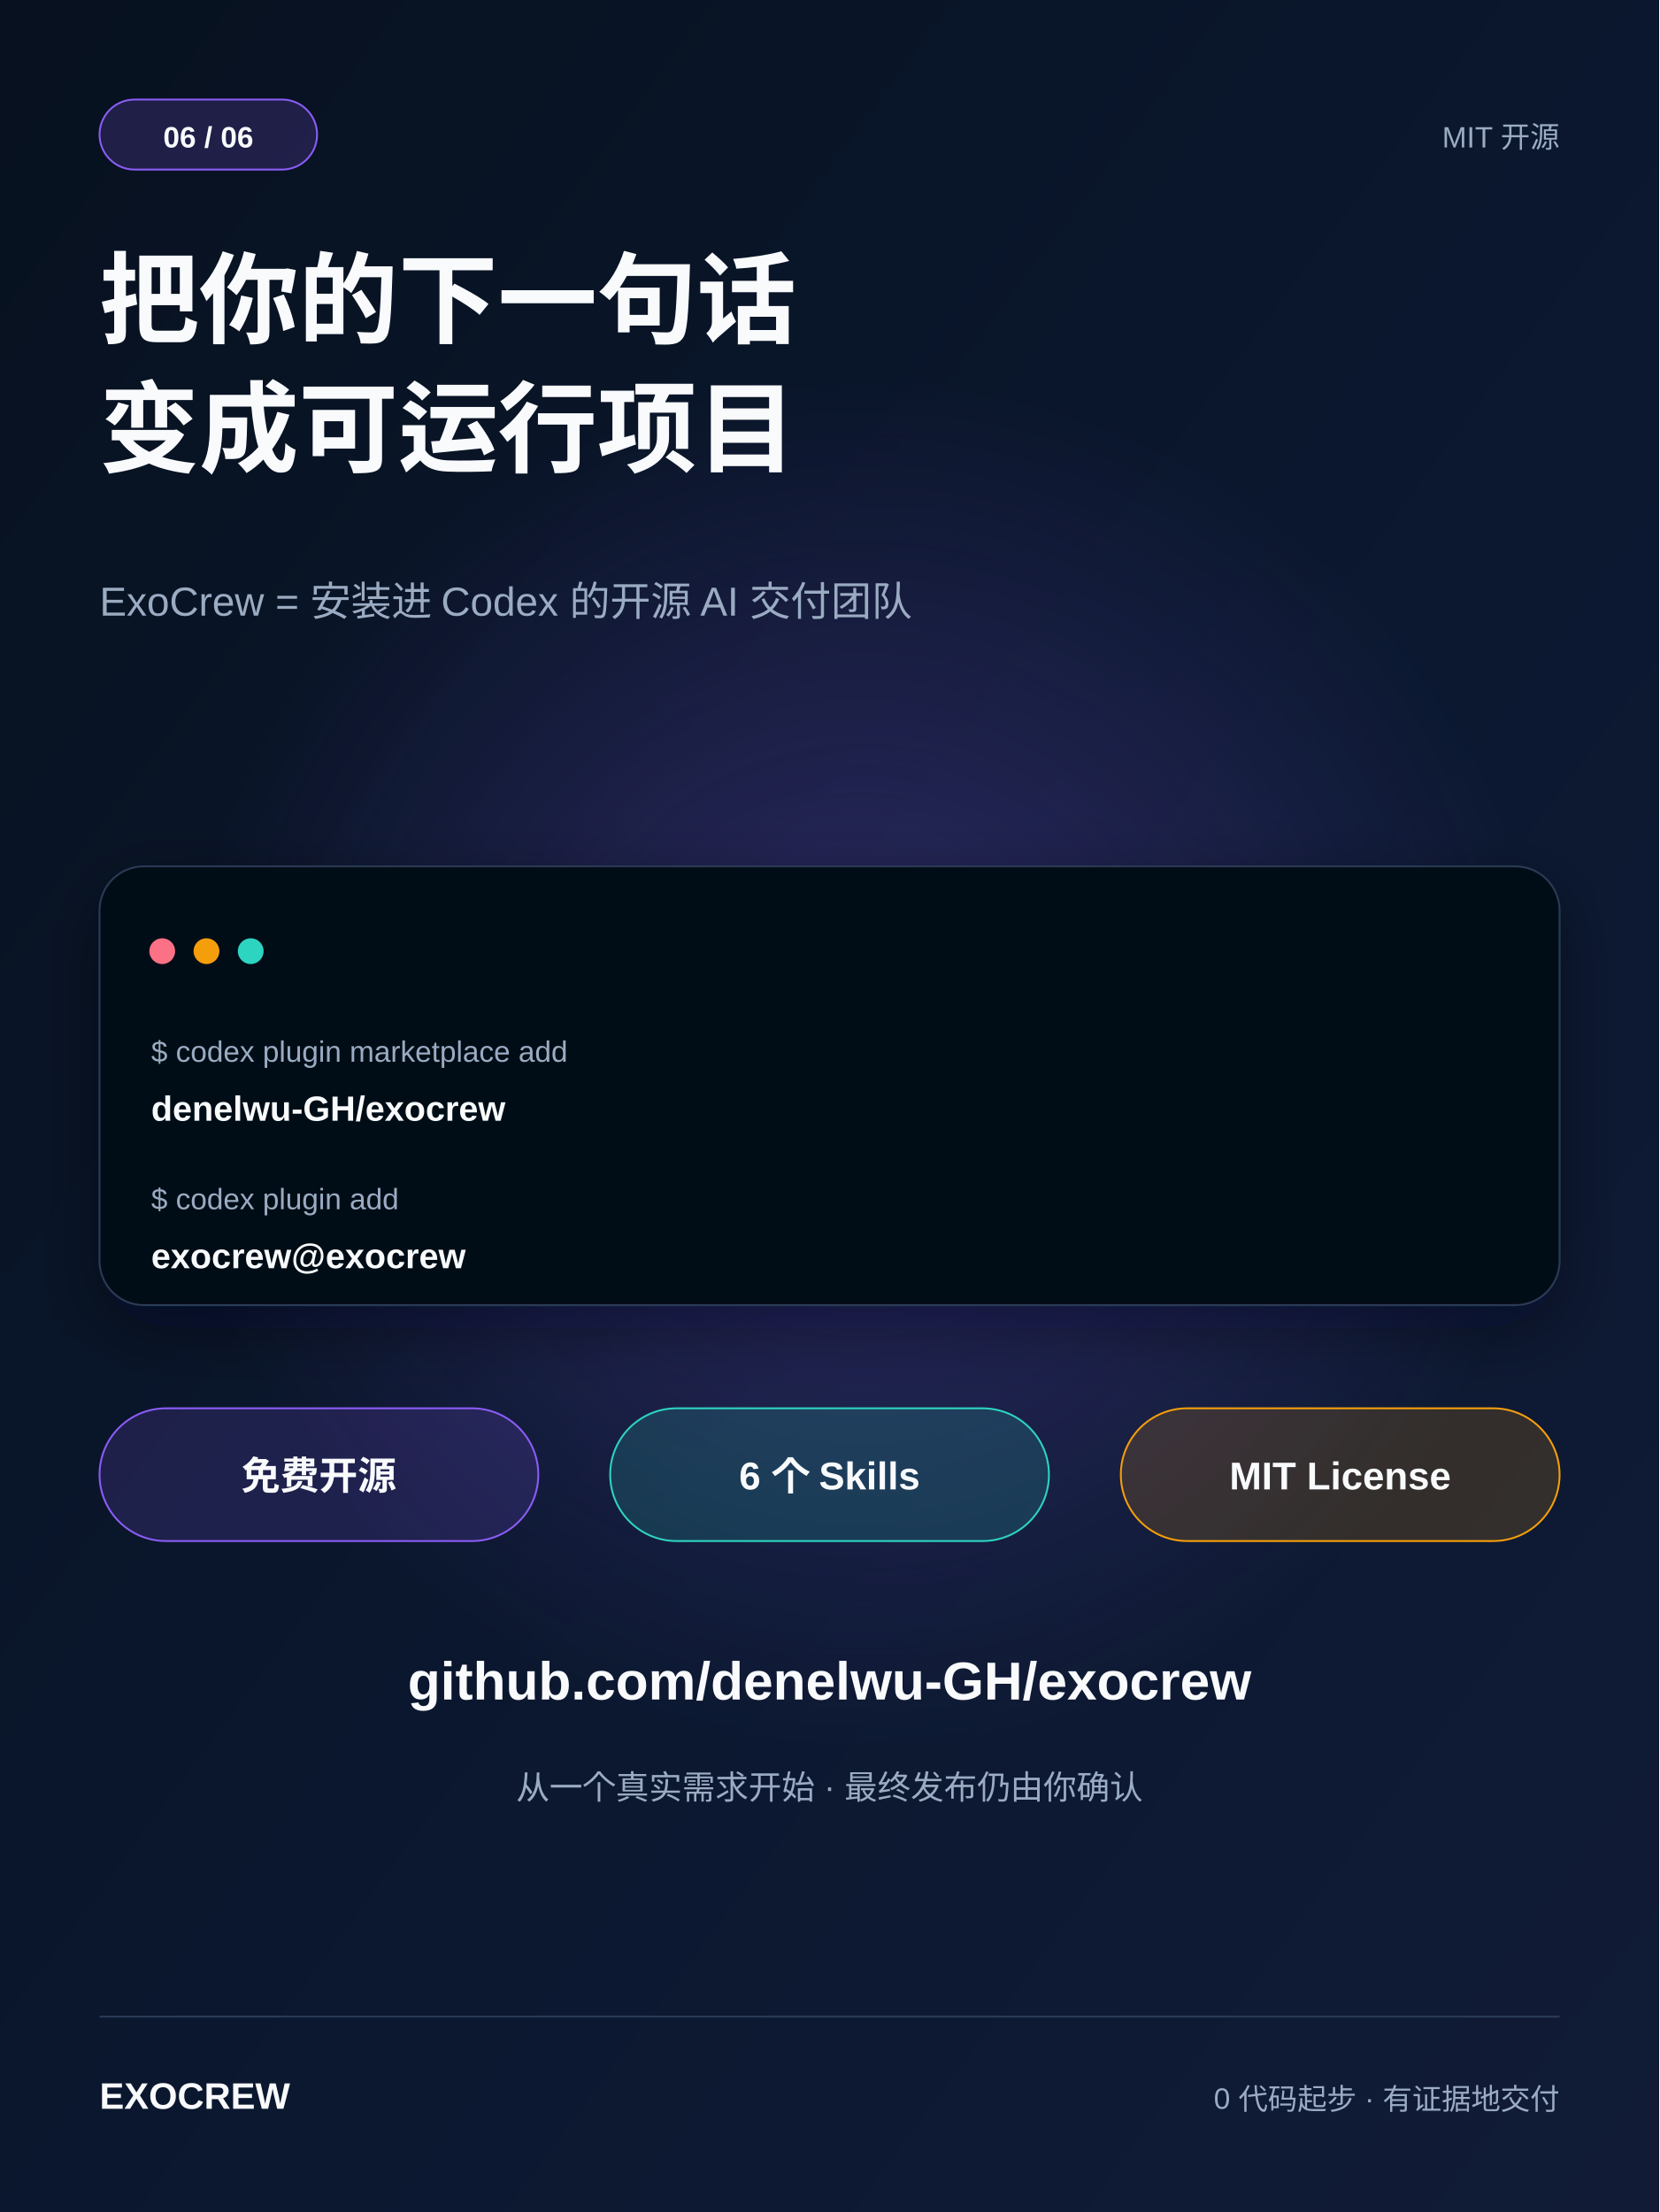
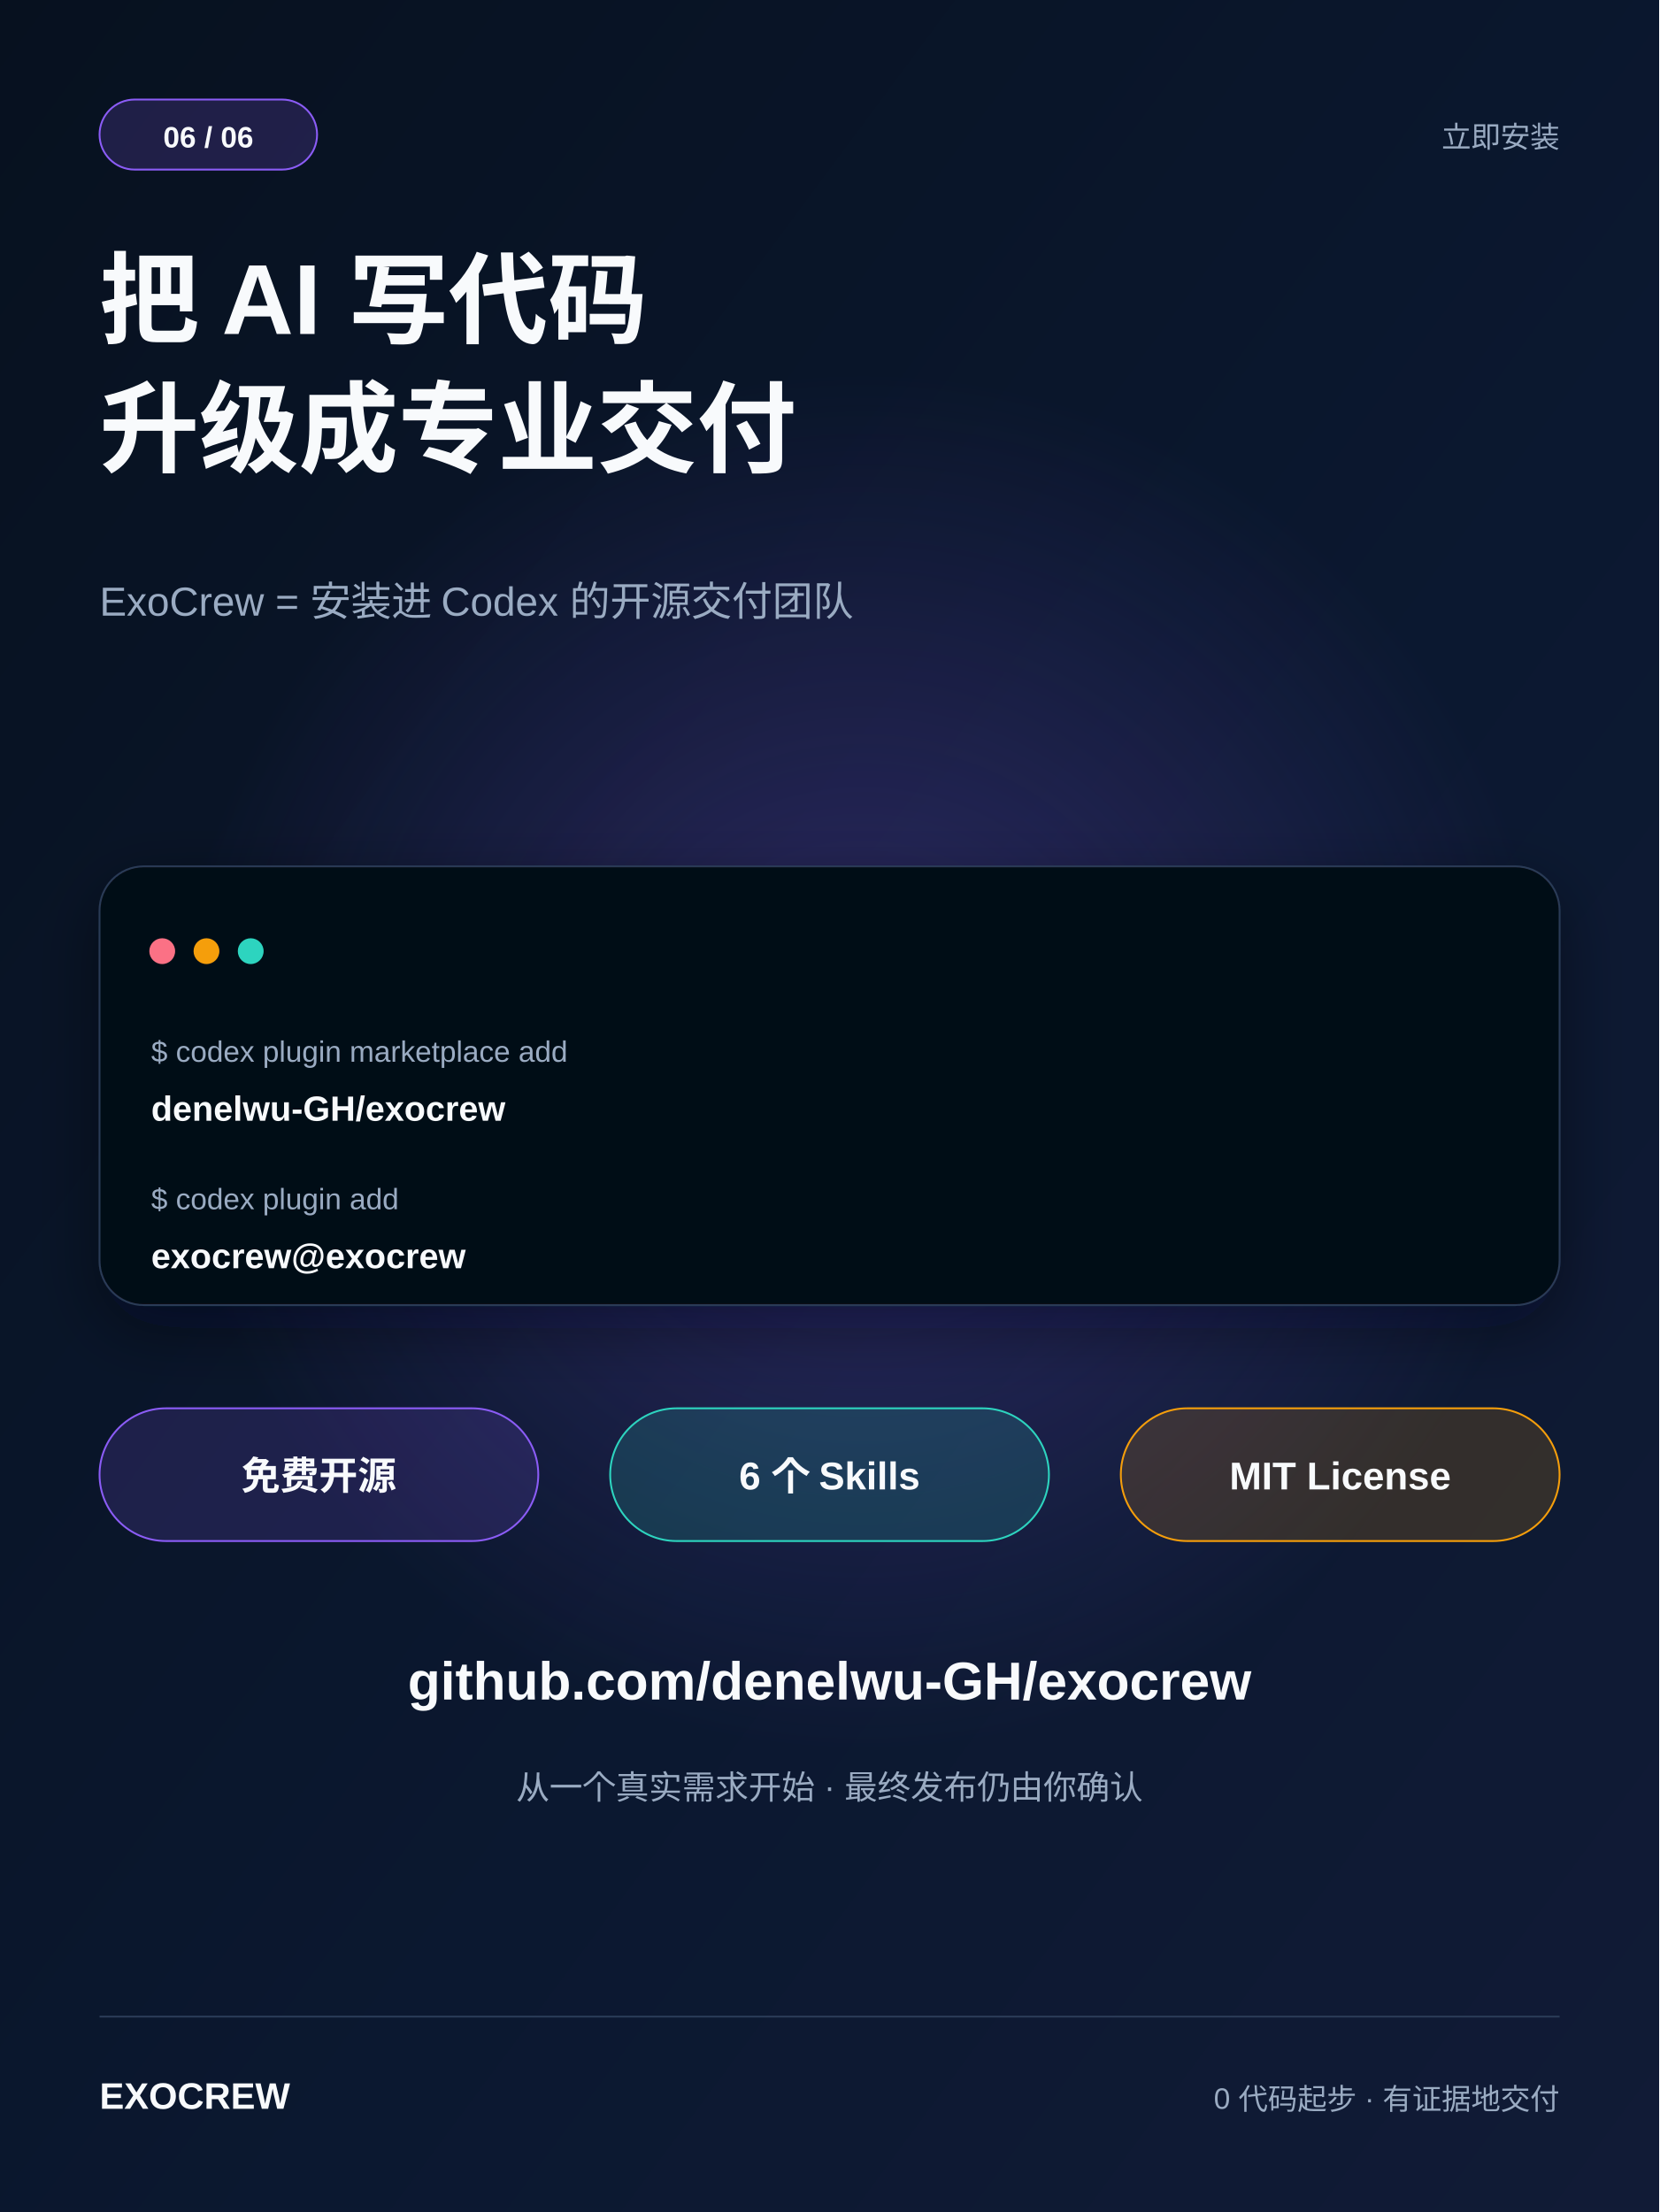
<svg xmlns="http://www.w3.org/2000/svg" width="900" height="1200" viewBox="0 0 900 1200" role="img" aria-labelledby="title desc">
  <defs>
    <linearGradient id="bg" x1="0" y1="0" x2="1" y2="1">
      <stop offset="0" stop-color="#07111f" />
      <stop offset="0.58" stop-color="#0b1830" />
      <stop offset="1" stop-color="#111b36" />
    </linearGradient>
    <radialGradient id="glow" cx="50%" cy="50%" r="50%">
      <stop offset="0" stop-color="#8b5cf6" stop-opacity="0.28" />
      <stop offset="1" stop-color="#8b5cf6" stop-opacity="0" />
    </radialGradient>
    <filter id="shadow" x="-20%" y="-20%" width="140%" height="140%">
      <feDropShadow dx="0" dy="12" stdDeviation="18" flood-color="#020617" flood-opacity="0.42" />
    </filter>
  </defs>
  <rect width="900" height="1200" rx="0" fill="url(#bg)" />
  <circle cx="468" cy="576" r="378" fill="url(#glow)" />
  <g font-family="-apple-system,BlinkMacSystemFont,'Segoe UI','PingFang SC','Microsoft YaHei',Arial,sans-serif">
    <rect x="54" y="54" width="118" height="38" rx="19" fill="#8b5cf6" fill-opacity="0.18" stroke="#8b5cf6" />
    <text x="113" y="80" fill="#f8fafc" font-size="16" font-weight="700" text-anchor="middle">06 / 06</text>
-     <text x="846" y="80" fill="#9aabc2" font-size="16" text-anchor="end">MIT 开源</text>
-     <text x="54" y="182" fill="#f8fafc" font-size="54" font-weight="700" text-anchor="start">把你的下一句话</text>
-     <text x="54" y="252" fill="#f8fafc" font-size="54" font-weight="700" text-anchor="start">变成可运行项目</text>
-     <text x="54" y="334" fill="#9aabc2" font-size="22" font-weight="400" text-anchor="start">ExoCrew = 安装进 Codex 的开源 AI 交付团队</text>
+     <text x="846" y="80" fill="#9aabc2" font-size="16" text-anchor="end">立即安装</text>
+     <text x="54" y="182" fill="#f8fafc" font-size="54" font-weight="700" text-anchor="start">把 AI 写代码</text>
+     <text x="54" y="252" fill="#f8fafc" font-size="54" font-weight="700" text-anchor="start">升级成专业交付</text>
+     <text x="54" y="334" fill="#9aabc2" font-size="22" font-weight="400" text-anchor="start">ExoCrew = 安装进 Codex 的开源交付团队</text>
    <rect x="54" y="470" width="792" height="238" rx="24" fill="#050b14" stroke="#2a3b57" filter="url(#shadow)" />
    <circle cx="88" cy="516" r="7" fill="#fb7185" />
    <circle cx="112" cy="516" r="7" fill="#f59e0b" />
    <circle cx="136" cy="516" r="7" fill="#2dd4bf" />
    <text x="82" y="576" fill="#9aabc2" font-size="16">$ codex plugin marketplace add</text>
    <text x="82" y="608" fill="#f8fafc" font-size="19" font-weight="700">denelwu-GH/exocrew</text>
    <text x="82" y="656" fill="#9aabc2" font-size="16">$ codex plugin add</text>
    <text x="82" y="688" fill="#f8fafc" font-size="19" font-weight="700">exocrew@exocrew</text>
    <g>
      <rect x="54" y="764" width="238" height="72" rx="36" fill="#8b5cf6" fill-opacity="0.16" stroke="#8b5cf6" />
      <text x="173" y="808" fill="#f8fafc" font-size="21" font-weight="700" text-anchor="middle">免费开源</text>
      <rect x="331" y="764" width="238" height="72" rx="36" fill="#2dd4bf" fill-opacity="0.16" stroke="#2dd4bf" />
      <text x="450" y="808" fill="#f8fafc" font-size="21" font-weight="700" text-anchor="middle">6 个 Skills</text>
      <rect x="608" y="764" width="238" height="72" rx="36" fill="#f59e0b" fill-opacity="0.16" stroke="#f59e0b" />
      <text x="727" y="808" fill="#f8fafc" font-size="21" font-weight="700" text-anchor="middle">MIT License</text>
    </g>
    <text x="450" y="922" fill="#f8fafc" font-size="29" font-weight="700" text-anchor="middle">github.com/denelwu-GH/exocrew</text>
    <text x="450" y="976" fill="#9aabc2" font-size="18" text-anchor="middle">从一个真实需求开始 · 最终发布仍由你确认</text>
    <line x1="54" y1="1094" x2="846" y2="1094" stroke="#2a3b57" />
    <text x="54" y="1144" fill="#f8fafc" font-size="20" font-weight="700">EXOCREW</text>
    <text x="846" y="1144" fill="#9aabc2" font-size="16" text-anchor="end">0 代码起步 · 有证据地交付</text>
  </g>
</svg>
